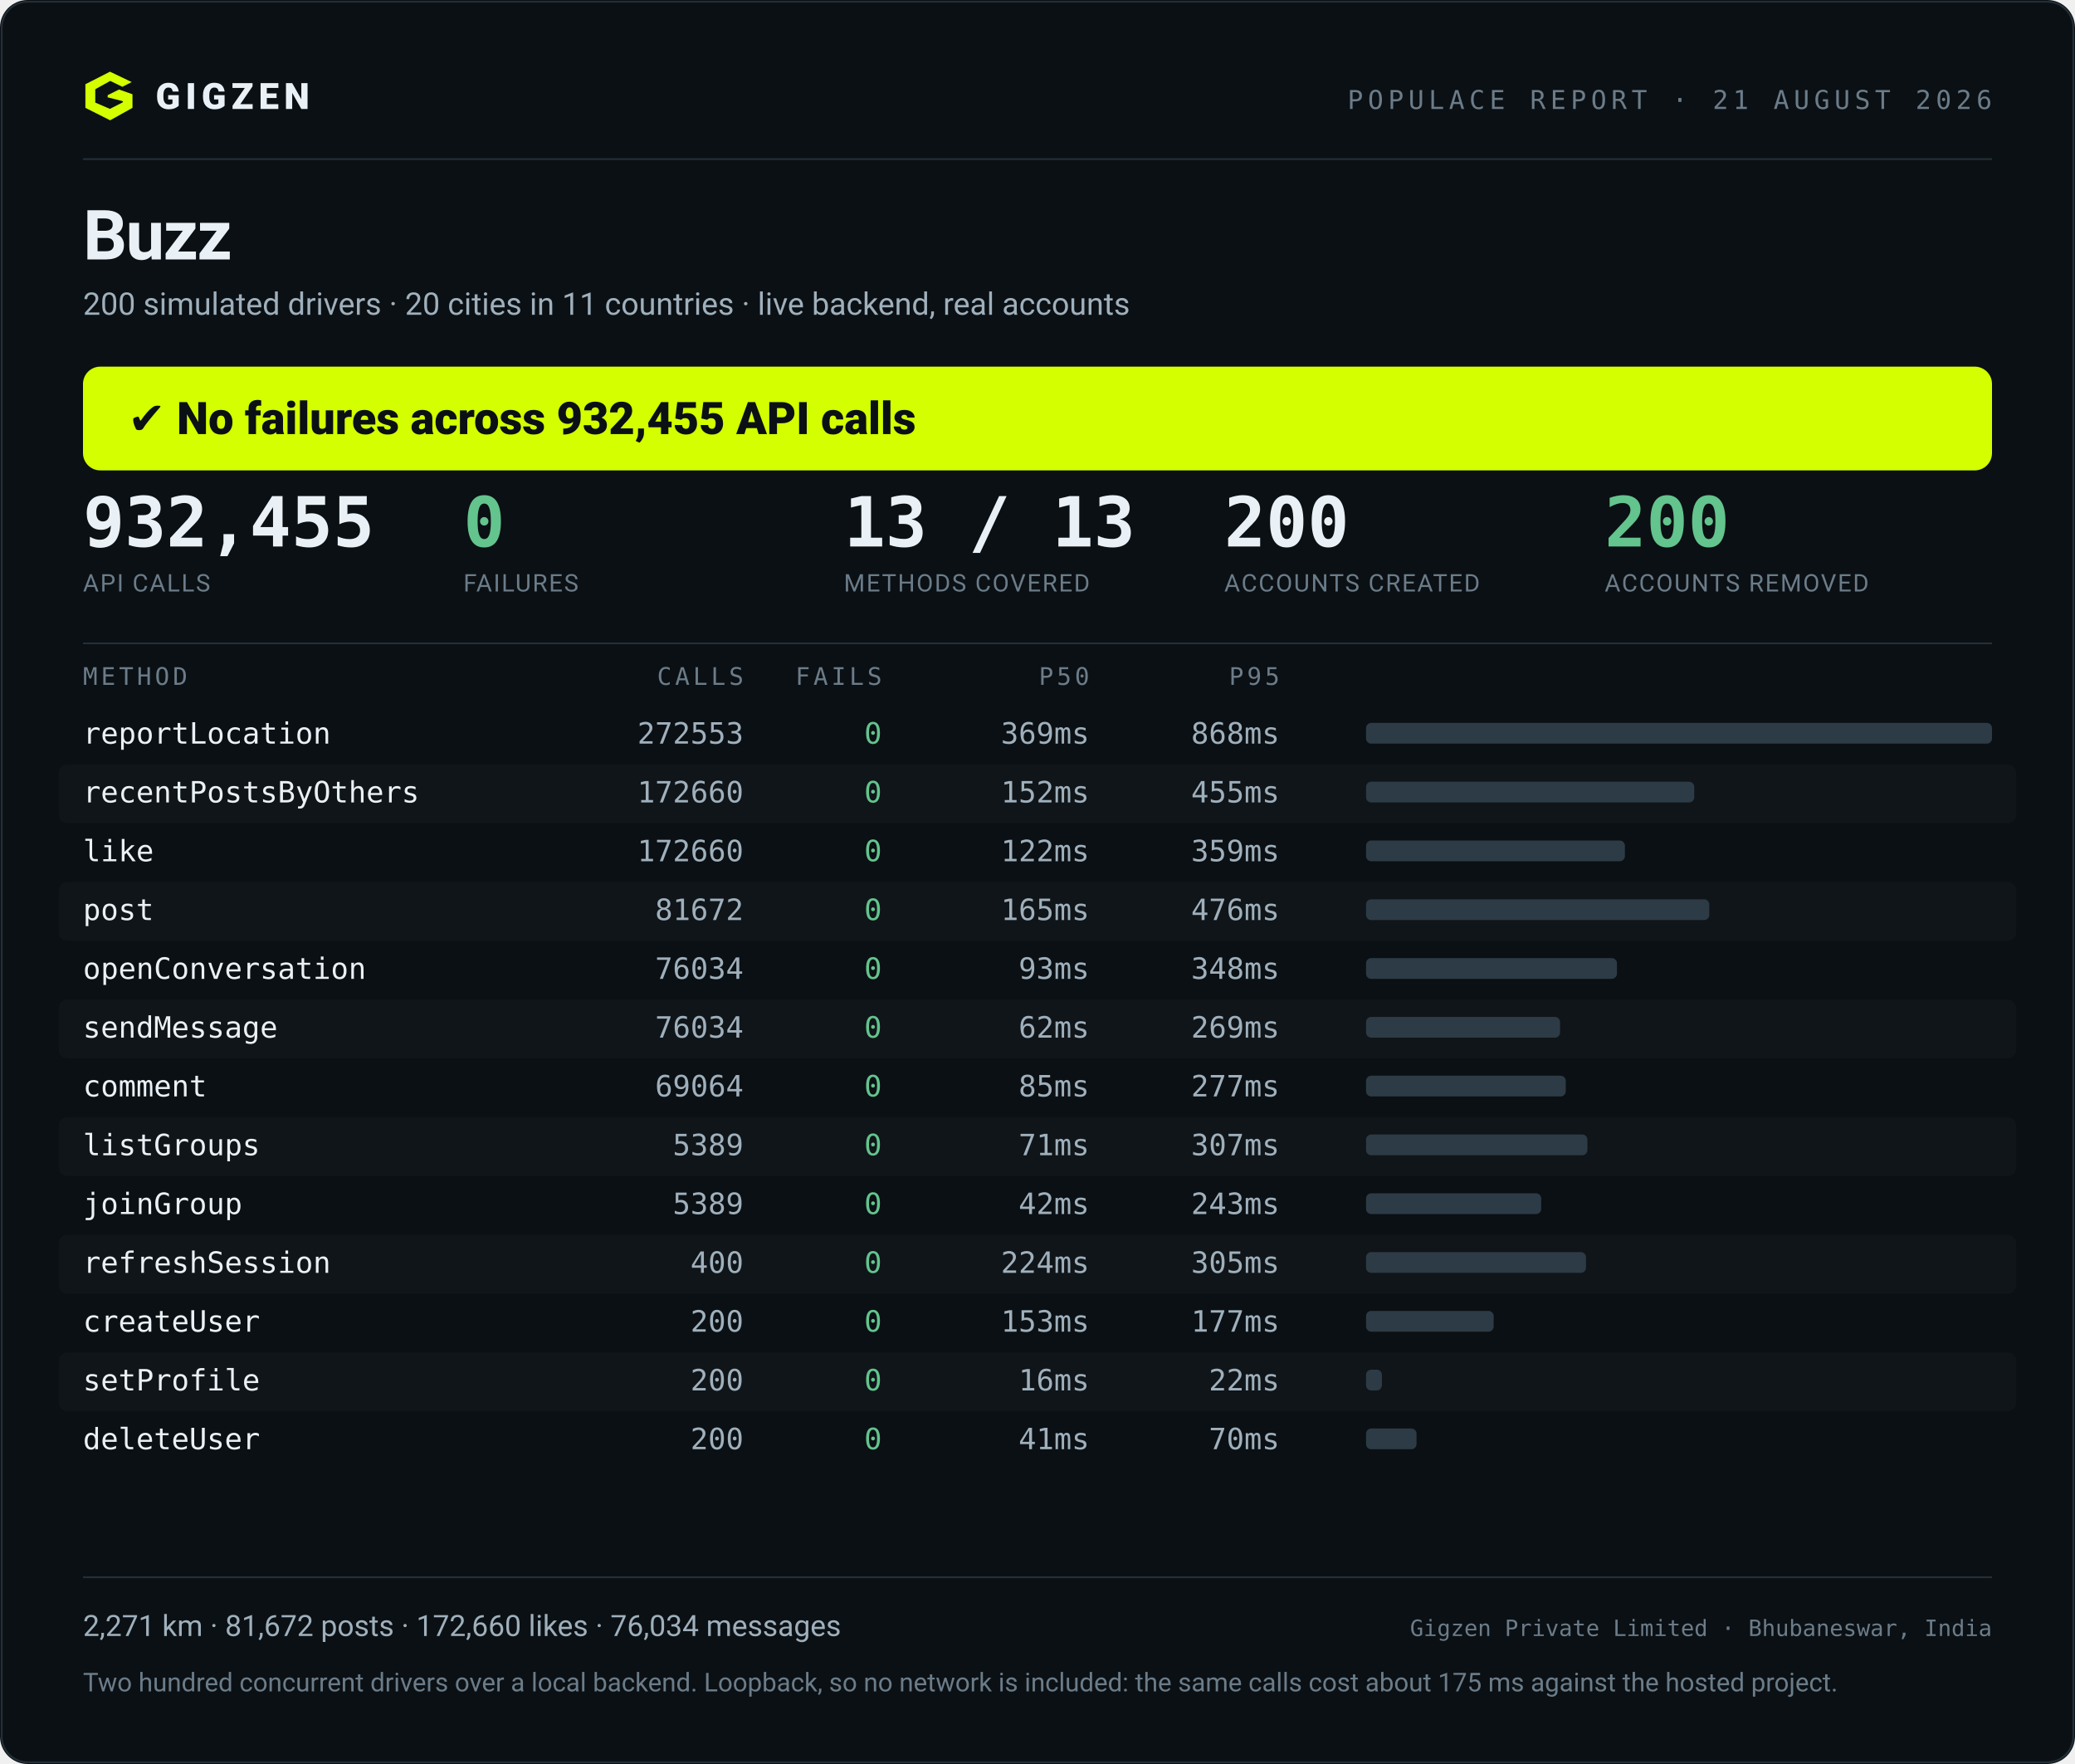
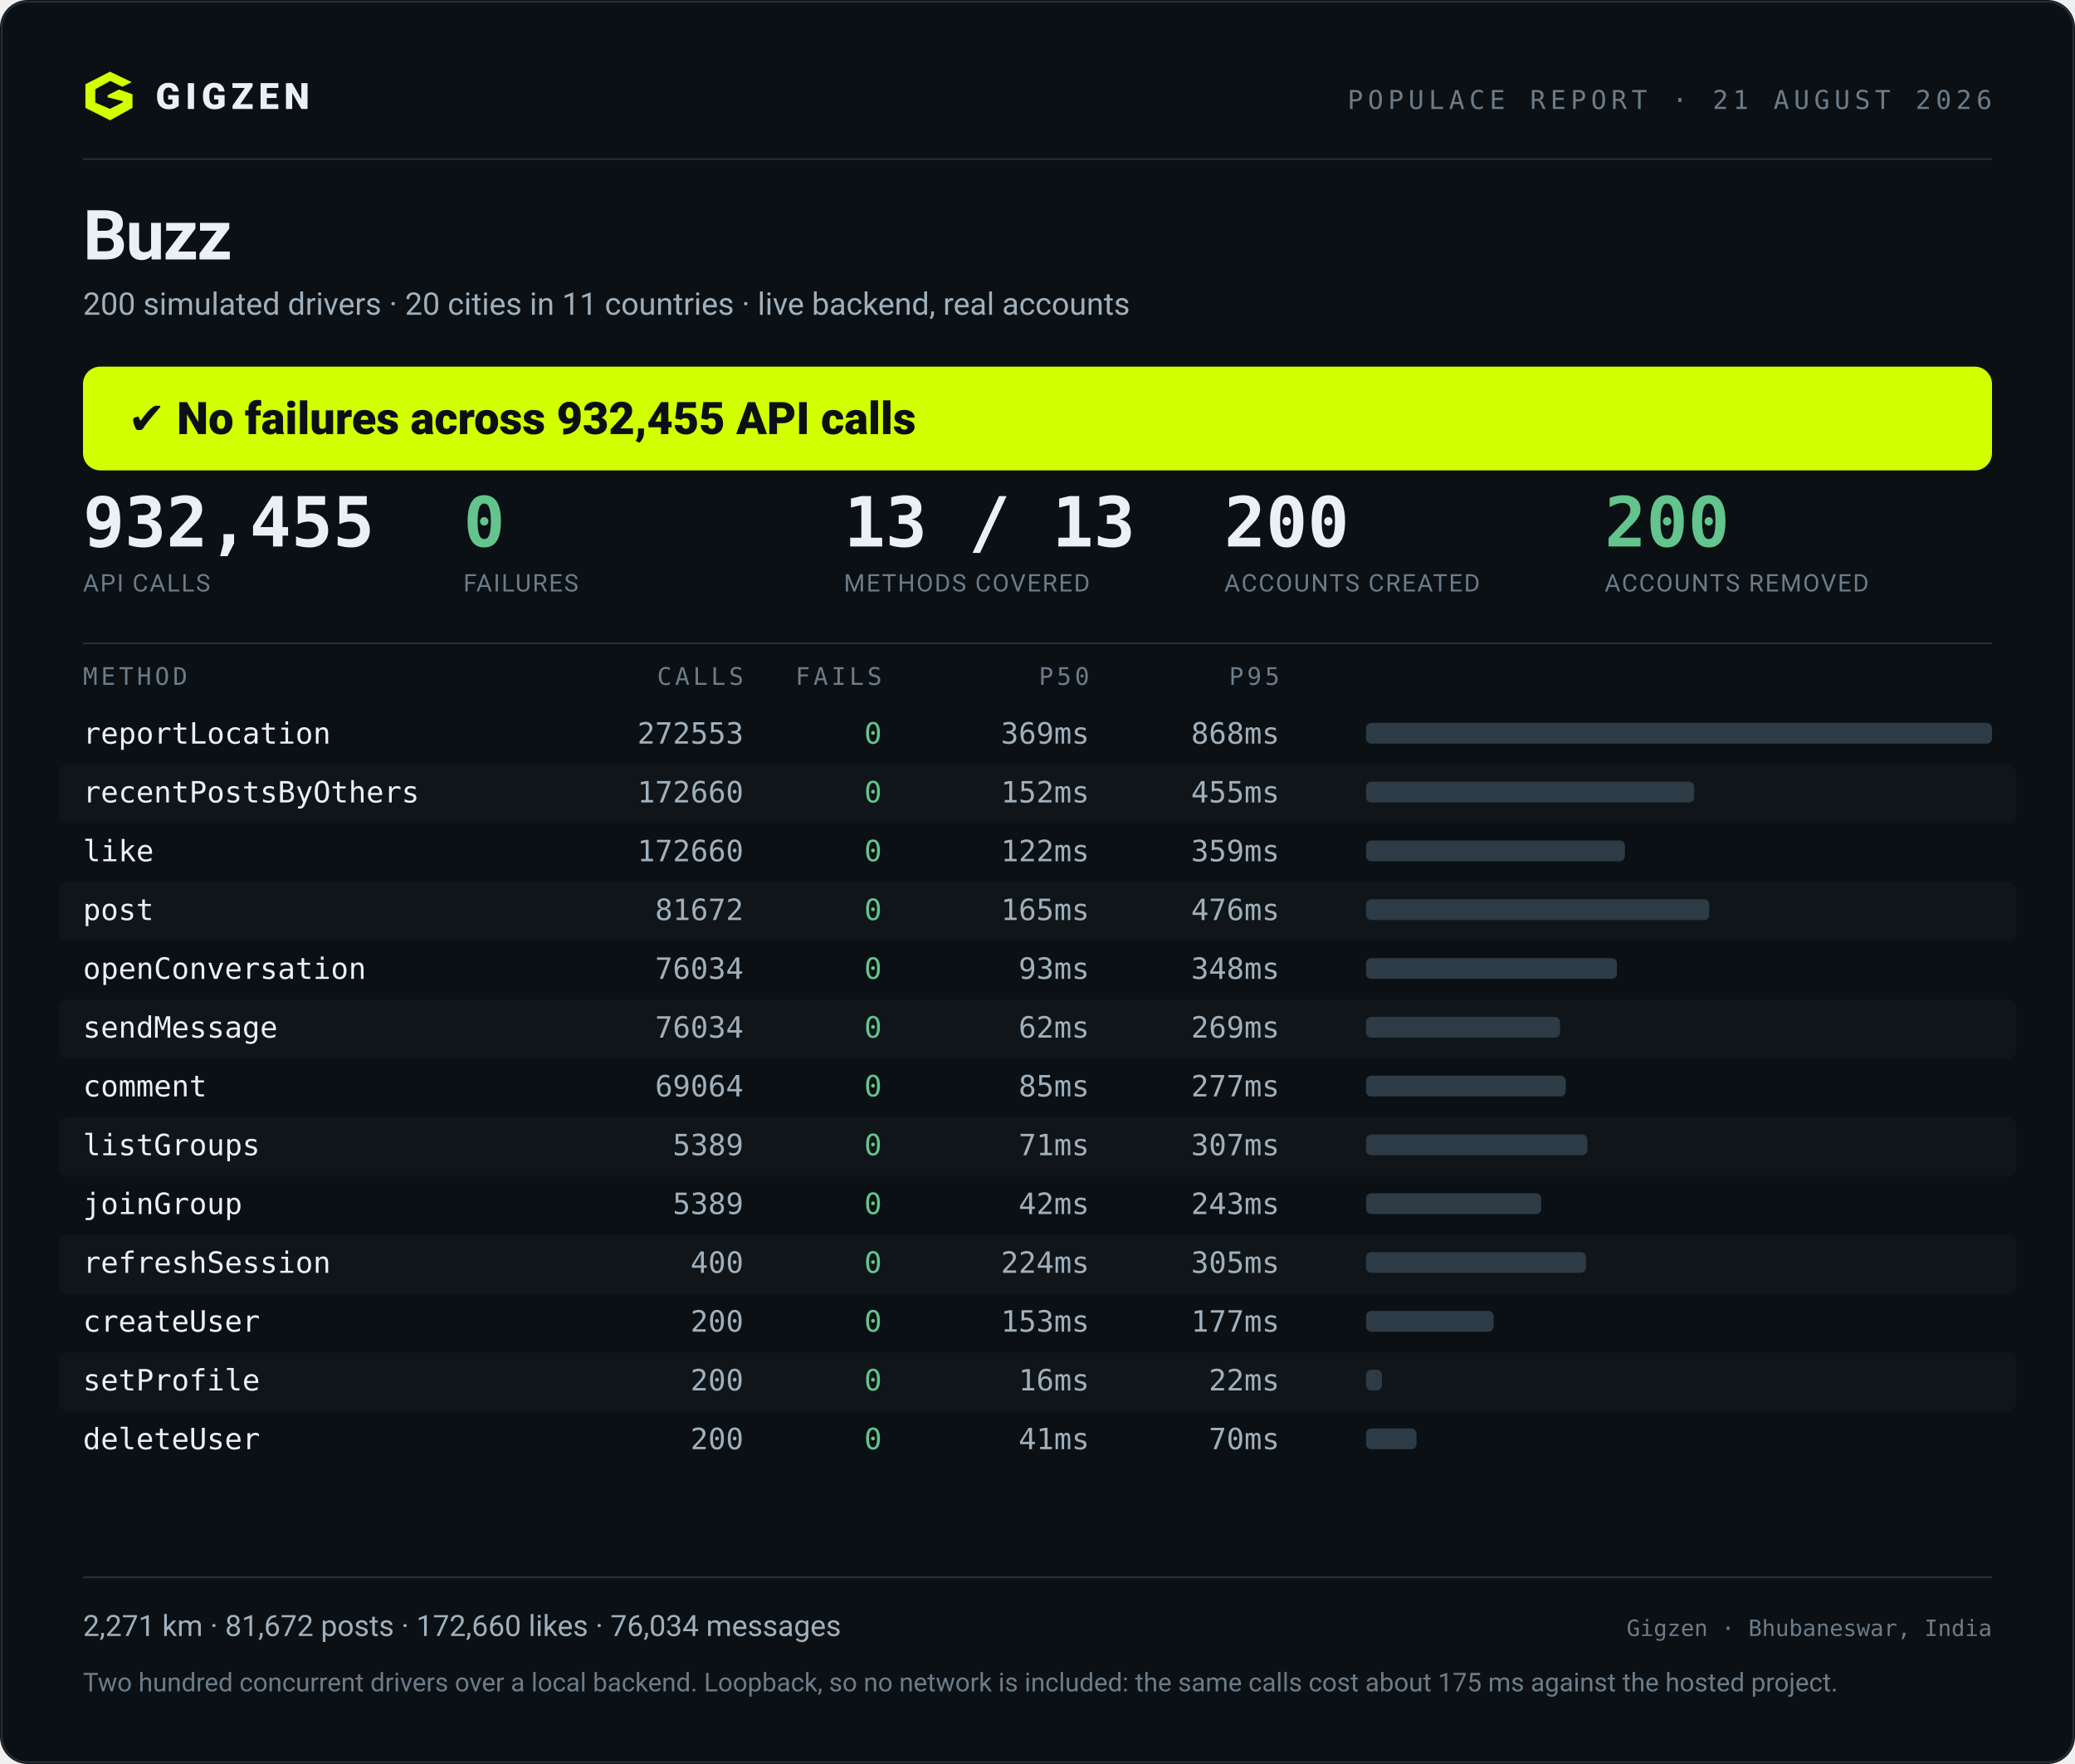
<svg xmlns="http://www.w3.org/2000/svg" viewBox="0 0 1200 1020" width="1200" height="1020" role="img" aria-label="Populace report for Buzz, 21 August 2026: no failures across 932,455 API calls from 200 simulated users across 20 cities in 11 countries.">
  <rect width="1200" height="1020" rx="16" fill="#0B1014" />
  <rect x="1" y="1" width="1198" height="1018" rx="15" fill="none" stroke="#233039" />
  <g transform="translate(48,40.5) scale(0.46875)" fill="#D3FF00">
    <path d="M33.19 2 L60.1 14.82 L48.54 20.68 L33.66 13.4 L16.25 23.06 L15.14 23.85 L15.14 40.15 L33.19 47.91 L49.02 39.84 L49.34 38.73 L48.54 38.25 L30.34 33.66 L30.5 30.97 L44.43 24.01 L61.05 29.86 L61.05 46.64 L33.5 62 L2.95 46.64 L2.95 17.51 L33.03 2.16 Z" />
  </g>
  <text x="90" y="63" fill="#EAF1F6" font-family="-apple-system,BlinkMacSystemFont,'Segoe UI',Roboto,'Helvetica Neue',Arial,sans-serif" font-size="21" font-weight="800" letter-spacing="0.14em">GIGZEN</text>
  <text x="1152" y="63" fill="#6B7C89" font-family="ui-monospace,'SF Mono',SFMono-Regular,'Cascadia Mono',Menlo,Consolas,monospace" font-size="15" letter-spacing="0.18em" text-anchor="end">POPULACE REPORT · 21 AUGUST 2026</text>
  <line x1="48" y1="92" x2="1152" y2="92" stroke="#233039" />
  <text x="48" y="150" fill="#EAF1F6" font-family="-apple-system,BlinkMacSystemFont,'Segoe UI',Roboto,'Helvetica Neue',Arial,sans-serif" font-size="40" font-weight="700" letter-spacing="-0.02em">Buzz</text>
  <text x="48" y="182" fill="#9FB0BC" font-family="-apple-system,BlinkMacSystemFont,'Segoe UI',Roboto,'Helvetica Neue',Arial,sans-serif" font-size="18">200 simulated drivers · 20 cities in 11 countries · live backend, real accounts</text>
  <rect x="48" y="212" width="1104" height="60" rx="10" fill="#D3FF00" />
  <text x="74" y="251" fill="#0B1014" font-family="-apple-system,BlinkMacSystemFont,'Segoe UI',Roboto,'Helvetica Neue',Arial,sans-serif" font-size="26" font-weight="800">✔  No failures across 932,455 API calls</text>
  <text x="48" y="316" fill="#EAF1F6" font-family="ui-monospace,'SF Mono',SFMono-Regular,'Cascadia Mono',Menlo,Consolas,monospace" font-size="40" font-weight="700">932,455</text>
  <text x="48" y="342" fill="#6B7C89" font-family="-apple-system,BlinkMacSystemFont,'Segoe UI',Roboto,'Helvetica Neue',Arial,sans-serif" font-size="14" letter-spacing="0.06em">API CALLS</text>
  <text x="268" y="316" fill="#63C48D" font-family="ui-monospace,'SF Mono',SFMono-Regular,'Cascadia Mono',Menlo,Consolas,monospace" font-size="40" font-weight="700">0</text>
  <text x="268" y="342" fill="#6B7C89" font-family="-apple-system,BlinkMacSystemFont,'Segoe UI',Roboto,'Helvetica Neue',Arial,sans-serif" font-size="14" letter-spacing="0.06em">FAILURES</text>
  <text x="488" y="316" fill="#EAF1F6" font-family="ui-monospace,'SF Mono',SFMono-Regular,'Cascadia Mono',Menlo,Consolas,monospace" font-size="40" font-weight="700">13 / 13</text>
  <text x="488" y="342" fill="#6B7C89" font-family="-apple-system,BlinkMacSystemFont,'Segoe UI',Roboto,'Helvetica Neue',Arial,sans-serif" font-size="14" letter-spacing="0.06em">METHODS COVERED</text>
  <text x="708" y="316" fill="#EAF1F6" font-family="ui-monospace,'SF Mono',SFMono-Regular,'Cascadia Mono',Menlo,Consolas,monospace" font-size="40" font-weight="700">200</text>
  <text x="708" y="342" fill="#6B7C89" font-family="-apple-system,BlinkMacSystemFont,'Segoe UI',Roboto,'Helvetica Neue',Arial,sans-serif" font-size="14" letter-spacing="0.06em">ACCOUNTS CREATED</text>
  <text x="928" y="316" fill="#63C48D" font-family="ui-monospace,'SF Mono',SFMono-Regular,'Cascadia Mono',Menlo,Consolas,monospace" font-size="40" font-weight="700">200</text>
  <text x="928" y="342" fill="#6B7C89" font-family="-apple-system,BlinkMacSystemFont,'Segoe UI',Roboto,'Helvetica Neue',Arial,sans-serif" font-size="14" letter-spacing="0.06em">ACCOUNTS REMOVED</text>
  <line x1="48" y1="372" x2="1152" y2="372" stroke="#233039" />
  <text x="48" y="396" fill="#6B7C89" font-family="ui-monospace,'SF Mono',SFMono-Regular,'Cascadia Mono',Menlo,Consolas,monospace" font-size="14" letter-spacing="0.14em">METHOD</text>
  <text x="430" y="396" fill="#6B7C89" font-family="ui-monospace,'SF Mono',SFMono-Regular,'Cascadia Mono',Menlo,Consolas,monospace" font-size="14" letter-spacing="0.14em" text-anchor="end">CALLS</text>
  <text x="510" y="396" fill="#6B7C89" font-family="ui-monospace,'SF Mono',SFMono-Regular,'Cascadia Mono',Menlo,Consolas,monospace" font-size="14" letter-spacing="0.14em" text-anchor="end">FAILS</text>
  <text x="630" y="396" fill="#6B7C89" font-family="ui-monospace,'SF Mono',SFMono-Regular,'Cascadia Mono',Menlo,Consolas,monospace" font-size="14" letter-spacing="0.14em" text-anchor="end">P50</text>
  <text x="740" y="396" fill="#6B7C89" font-family="ui-monospace,'SF Mono',SFMono-Regular,'Cascadia Mono',Menlo,Consolas,monospace" font-size="14" letter-spacing="0.14em" text-anchor="end">P95</text>
  <g>
    <text x="48" y="430" fill="#EAF1F6" font-family="ui-monospace,'SF Mono',SFMono-Regular,'Cascadia Mono',Menlo,Consolas,monospace" font-size="17">reportLocation</text>
    <text x="430" y="430" fill="#9FB0BC" font-family="ui-monospace,'SF Mono',SFMono-Regular,'Cascadia Mono',Menlo,Consolas,monospace" font-size="17" text-anchor="end">272553</text>
    <text x="510" y="430" fill="#63C48D" font-family="ui-monospace,'SF Mono',SFMono-Regular,'Cascadia Mono',Menlo,Consolas,monospace" font-size="17" text-anchor="end">0</text>
    <text x="630" y="430" fill="#9FB0BC" font-family="ui-monospace,'SF Mono',SFMono-Regular,'Cascadia Mono',Menlo,Consolas,monospace" font-size="17" text-anchor="end">369ms</text>
    <text x="740" y="430" fill="#9FB0BC" font-family="ui-monospace,'SF Mono',SFMono-Regular,'Cascadia Mono',Menlo,Consolas,monospace" font-size="17" text-anchor="end">868ms</text>
    <rect x="790" y="418" width="362.0" height="12" rx="3" fill="#2C3B45" />
  </g>
  <g>
    <rect x="34" y="442" width="1132" height="34" rx="5" fill="#FFFFFF" opacity="0.022" />
    <text x="48" y="464" fill="#EAF1F6" font-family="ui-monospace,'SF Mono',SFMono-Regular,'Cascadia Mono',Menlo,Consolas,monospace" font-size="17">recentPostsByOthers</text>
    <text x="430" y="464" fill="#9FB0BC" font-family="ui-monospace,'SF Mono',SFMono-Regular,'Cascadia Mono',Menlo,Consolas,monospace" font-size="17" text-anchor="end">172660</text>
    <text x="510" y="464" fill="#63C48D" font-family="ui-monospace,'SF Mono',SFMono-Regular,'Cascadia Mono',Menlo,Consolas,monospace" font-size="17" text-anchor="end">0</text>
    <text x="630" y="464" fill="#9FB0BC" font-family="ui-monospace,'SF Mono',SFMono-Regular,'Cascadia Mono',Menlo,Consolas,monospace" font-size="17" text-anchor="end">152ms</text>
    <text x="740" y="464" fill="#9FB0BC" font-family="ui-monospace,'SF Mono',SFMono-Regular,'Cascadia Mono',Menlo,Consolas,monospace" font-size="17" text-anchor="end">455ms</text>
    <rect x="790" y="452" width="189.8" height="12" rx="3" fill="#2C3B45" />
  </g>
  <g>
    <text x="48" y="498" fill="#EAF1F6" font-family="ui-monospace,'SF Mono',SFMono-Regular,'Cascadia Mono',Menlo,Consolas,monospace" font-size="17">like</text>
    <text x="430" y="498" fill="#9FB0BC" font-family="ui-monospace,'SF Mono',SFMono-Regular,'Cascadia Mono',Menlo,Consolas,monospace" font-size="17" text-anchor="end">172660</text>
    <text x="510" y="498" fill="#63C48D" font-family="ui-monospace,'SF Mono',SFMono-Regular,'Cascadia Mono',Menlo,Consolas,monospace" font-size="17" text-anchor="end">0</text>
    <text x="630" y="498" fill="#9FB0BC" font-family="ui-monospace,'SF Mono',SFMono-Regular,'Cascadia Mono',Menlo,Consolas,monospace" font-size="17" text-anchor="end">122ms</text>
    <text x="740" y="498" fill="#9FB0BC" font-family="ui-monospace,'SF Mono',SFMono-Regular,'Cascadia Mono',Menlo,Consolas,monospace" font-size="17" text-anchor="end">359ms</text>
    <rect x="790" y="486" width="149.7" height="12" rx="3" fill="#2C3B45" />
  </g>
  <g>
    <rect x="34" y="510" width="1132" height="34" rx="5" fill="#FFFFFF" opacity="0.022" />
    <text x="48" y="532" fill="#EAF1F6" font-family="ui-monospace,'SF Mono',SFMono-Regular,'Cascadia Mono',Menlo,Consolas,monospace" font-size="17">post</text>
    <text x="430" y="532" fill="#9FB0BC" font-family="ui-monospace,'SF Mono',SFMono-Regular,'Cascadia Mono',Menlo,Consolas,monospace" font-size="17" text-anchor="end">81672</text>
    <text x="510" y="532" fill="#63C48D" font-family="ui-monospace,'SF Mono',SFMono-Regular,'Cascadia Mono',Menlo,Consolas,monospace" font-size="17" text-anchor="end">0</text>
    <text x="630" y="532" fill="#9FB0BC" font-family="ui-monospace,'SF Mono',SFMono-Regular,'Cascadia Mono',Menlo,Consolas,monospace" font-size="17" text-anchor="end">165ms</text>
    <text x="740" y="532" fill="#9FB0BC" font-family="ui-monospace,'SF Mono',SFMono-Regular,'Cascadia Mono',Menlo,Consolas,monospace" font-size="17" text-anchor="end">476ms</text>
    <rect x="790" y="520" width="198.5" height="12" rx="3" fill="#2C3B45" />
  </g>
  <g>
    <text x="48" y="566" fill="#EAF1F6" font-family="ui-monospace,'SF Mono',SFMono-Regular,'Cascadia Mono',Menlo,Consolas,monospace" font-size="17">openConversation</text>
    <text x="430" y="566" fill="#9FB0BC" font-family="ui-monospace,'SF Mono',SFMono-Regular,'Cascadia Mono',Menlo,Consolas,monospace" font-size="17" text-anchor="end">76034</text>
    <text x="510" y="566" fill="#63C48D" font-family="ui-monospace,'SF Mono',SFMono-Regular,'Cascadia Mono',Menlo,Consolas,monospace" font-size="17" text-anchor="end">0</text>
    <text x="630" y="566" fill="#9FB0BC" font-family="ui-monospace,'SF Mono',SFMono-Regular,'Cascadia Mono',Menlo,Consolas,monospace" font-size="17" text-anchor="end">93ms</text>
    <text x="740" y="566" fill="#9FB0BC" font-family="ui-monospace,'SF Mono',SFMono-Regular,'Cascadia Mono',Menlo,Consolas,monospace" font-size="17" text-anchor="end">348ms</text>
    <rect x="790" y="554" width="145.1" height="12" rx="3" fill="#2C3B45" />
  </g>
  <g>
    <rect x="34" y="578" width="1132" height="34" rx="5" fill="#FFFFFF" opacity="0.022" />
    <text x="48" y="600" fill="#EAF1F6" font-family="ui-monospace,'SF Mono',SFMono-Regular,'Cascadia Mono',Menlo,Consolas,monospace" font-size="17">sendMessage</text>
    <text x="430" y="600" fill="#9FB0BC" font-family="ui-monospace,'SF Mono',SFMono-Regular,'Cascadia Mono',Menlo,Consolas,monospace" font-size="17" text-anchor="end">76034</text>
    <text x="510" y="600" fill="#63C48D" font-family="ui-monospace,'SF Mono',SFMono-Regular,'Cascadia Mono',Menlo,Consolas,monospace" font-size="17" text-anchor="end">0</text>
    <text x="630" y="600" fill="#9FB0BC" font-family="ui-monospace,'SF Mono',SFMono-Regular,'Cascadia Mono',Menlo,Consolas,monospace" font-size="17" text-anchor="end">62ms</text>
    <text x="740" y="600" fill="#9FB0BC" font-family="ui-monospace,'SF Mono',SFMono-Regular,'Cascadia Mono',Menlo,Consolas,monospace" font-size="17" text-anchor="end">269ms</text>
    <rect x="790" y="588" width="112.2" height="12" rx="3" fill="#2C3B45" />
  </g>
  <g>
    <text x="48" y="634" fill="#EAF1F6" font-family="ui-monospace,'SF Mono',SFMono-Regular,'Cascadia Mono',Menlo,Consolas,monospace" font-size="17">comment</text>
    <text x="430" y="634" fill="#9FB0BC" font-family="ui-monospace,'SF Mono',SFMono-Regular,'Cascadia Mono',Menlo,Consolas,monospace" font-size="17" text-anchor="end">69064</text>
    <text x="510" y="634" fill="#63C48D" font-family="ui-monospace,'SF Mono',SFMono-Regular,'Cascadia Mono',Menlo,Consolas,monospace" font-size="17" text-anchor="end">0</text>
    <text x="630" y="634" fill="#9FB0BC" font-family="ui-monospace,'SF Mono',SFMono-Regular,'Cascadia Mono',Menlo,Consolas,monospace" font-size="17" text-anchor="end">85ms</text>
    <text x="740" y="634" fill="#9FB0BC" font-family="ui-monospace,'SF Mono',SFMono-Regular,'Cascadia Mono',Menlo,Consolas,monospace" font-size="17" text-anchor="end">277ms</text>
    <rect x="790" y="622" width="115.5" height="12" rx="3" fill="#2C3B45" />
  </g>
  <g>
    <rect x="34" y="646" width="1132" height="34" rx="5" fill="#FFFFFF" opacity="0.022" />
    <text x="48" y="668" fill="#EAF1F6" font-family="ui-monospace,'SF Mono',SFMono-Regular,'Cascadia Mono',Menlo,Consolas,monospace" font-size="17">listGroups</text>
    <text x="430" y="668" fill="#9FB0BC" font-family="ui-monospace,'SF Mono',SFMono-Regular,'Cascadia Mono',Menlo,Consolas,monospace" font-size="17" text-anchor="end">5389</text>
    <text x="510" y="668" fill="#63C48D" font-family="ui-monospace,'SF Mono',SFMono-Regular,'Cascadia Mono',Menlo,Consolas,monospace" font-size="17" text-anchor="end">0</text>
    <text x="630" y="668" fill="#9FB0BC" font-family="ui-monospace,'SF Mono',SFMono-Regular,'Cascadia Mono',Menlo,Consolas,monospace" font-size="17" text-anchor="end">71ms</text>
    <text x="740" y="668" fill="#9FB0BC" font-family="ui-monospace,'SF Mono',SFMono-Regular,'Cascadia Mono',Menlo,Consolas,monospace" font-size="17" text-anchor="end">307ms</text>
    <rect x="790" y="656" width="128.0" height="12" rx="3" fill="#2C3B45" />
  </g>
  <g>
    <text x="48" y="702" fill="#EAF1F6" font-family="ui-monospace,'SF Mono',SFMono-Regular,'Cascadia Mono',Menlo,Consolas,monospace" font-size="17">joinGroup</text>
    <text x="430" y="702" fill="#9FB0BC" font-family="ui-monospace,'SF Mono',SFMono-Regular,'Cascadia Mono',Menlo,Consolas,monospace" font-size="17" text-anchor="end">5389</text>
    <text x="510" y="702" fill="#63C48D" font-family="ui-monospace,'SF Mono',SFMono-Regular,'Cascadia Mono',Menlo,Consolas,monospace" font-size="17" text-anchor="end">0</text>
    <text x="630" y="702" fill="#9FB0BC" font-family="ui-monospace,'SF Mono',SFMono-Regular,'Cascadia Mono',Menlo,Consolas,monospace" font-size="17" text-anchor="end">42ms</text>
    <text x="740" y="702" fill="#9FB0BC" font-family="ui-monospace,'SF Mono',SFMono-Regular,'Cascadia Mono',Menlo,Consolas,monospace" font-size="17" text-anchor="end">243ms</text>
    <rect x="790" y="690" width="101.3" height="12" rx="3" fill="#2C3B45" />
  </g>
  <g>
    <rect x="34" y="714" width="1132" height="34" rx="5" fill="#FFFFFF" opacity="0.022" />
    <text x="48" y="736" fill="#EAF1F6" font-family="ui-monospace,'SF Mono',SFMono-Regular,'Cascadia Mono',Menlo,Consolas,monospace" font-size="17">refreshSession</text>
    <text x="430" y="736" fill="#9FB0BC" font-family="ui-monospace,'SF Mono',SFMono-Regular,'Cascadia Mono',Menlo,Consolas,monospace" font-size="17" text-anchor="end">400</text>
    <text x="510" y="736" fill="#63C48D" font-family="ui-monospace,'SF Mono',SFMono-Regular,'Cascadia Mono',Menlo,Consolas,monospace" font-size="17" text-anchor="end">0</text>
    <text x="630" y="736" fill="#9FB0BC" font-family="ui-monospace,'SF Mono',SFMono-Regular,'Cascadia Mono',Menlo,Consolas,monospace" font-size="17" text-anchor="end">224ms</text>
    <text x="740" y="736" fill="#9FB0BC" font-family="ui-monospace,'SF Mono',SFMono-Regular,'Cascadia Mono',Menlo,Consolas,monospace" font-size="17" text-anchor="end">305ms</text>
    <rect x="790" y="724" width="127.2" height="12" rx="3" fill="#2C3B45" />
  </g>
  <g>
    <text x="48" y="770" fill="#EAF1F6" font-family="ui-monospace,'SF Mono',SFMono-Regular,'Cascadia Mono',Menlo,Consolas,monospace" font-size="17">createUser</text>
    <text x="430" y="770" fill="#9FB0BC" font-family="ui-monospace,'SF Mono',SFMono-Regular,'Cascadia Mono',Menlo,Consolas,monospace" font-size="17" text-anchor="end">200</text>
    <text x="510" y="770" fill="#63C48D" font-family="ui-monospace,'SF Mono',SFMono-Regular,'Cascadia Mono',Menlo,Consolas,monospace" font-size="17" text-anchor="end">0</text>
    <text x="630" y="770" fill="#9FB0BC" font-family="ui-monospace,'SF Mono',SFMono-Regular,'Cascadia Mono',Menlo,Consolas,monospace" font-size="17" text-anchor="end">153ms</text>
    <text x="740" y="770" fill="#9FB0BC" font-family="ui-monospace,'SF Mono',SFMono-Regular,'Cascadia Mono',Menlo,Consolas,monospace" font-size="17" text-anchor="end">177ms</text>
    <rect x="790" y="758" width="73.8" height="12" rx="3" fill="#2C3B45" />
  </g>
  <g>
    <rect x="34" y="782" width="1132" height="34" rx="5" fill="#FFFFFF" opacity="0.022" />
    <text x="48" y="804" fill="#EAF1F6" font-family="ui-monospace,'SF Mono',SFMono-Regular,'Cascadia Mono',Menlo,Consolas,monospace" font-size="17">setProfile</text>
    <text x="430" y="804" fill="#9FB0BC" font-family="ui-monospace,'SF Mono',SFMono-Regular,'Cascadia Mono',Menlo,Consolas,monospace" font-size="17" text-anchor="end">200</text>
    <text x="510" y="804" fill="#63C48D" font-family="ui-monospace,'SF Mono',SFMono-Regular,'Cascadia Mono',Menlo,Consolas,monospace" font-size="17" text-anchor="end">0</text>
    <text x="630" y="804" fill="#9FB0BC" font-family="ui-monospace,'SF Mono',SFMono-Regular,'Cascadia Mono',Menlo,Consolas,monospace" font-size="17" text-anchor="end">16ms</text>
    <text x="740" y="804" fill="#9FB0BC" font-family="ui-monospace,'SF Mono',SFMono-Regular,'Cascadia Mono',Menlo,Consolas,monospace" font-size="17" text-anchor="end">22ms</text>
    <rect x="790" y="792" width="9.2" height="12" rx="3" fill="#2C3B45" />
  </g>
  <g>
    <text x="48" y="838" fill="#EAF1F6" font-family="ui-monospace,'SF Mono',SFMono-Regular,'Cascadia Mono',Menlo,Consolas,monospace" font-size="17">deleteUser</text>
    <text x="430" y="838" fill="#9FB0BC" font-family="ui-monospace,'SF Mono',SFMono-Regular,'Cascadia Mono',Menlo,Consolas,monospace" font-size="17" text-anchor="end">200</text>
    <text x="510" y="838" fill="#63C48D" font-family="ui-monospace,'SF Mono',SFMono-Regular,'Cascadia Mono',Menlo,Consolas,monospace" font-size="17" text-anchor="end">0</text>
    <text x="630" y="838" fill="#9FB0BC" font-family="ui-monospace,'SF Mono',SFMono-Regular,'Cascadia Mono',Menlo,Consolas,monospace" font-size="17" text-anchor="end">41ms</text>
    <text x="740" y="838" fill="#9FB0BC" font-family="ui-monospace,'SF Mono',SFMono-Regular,'Cascadia Mono',Menlo,Consolas,monospace" font-size="17" text-anchor="end">70ms</text>
    <rect x="790" y="826" width="29.2" height="12" rx="3" fill="#2C3B45" />
  </g>
  <line x1="48" y1="912" x2="1152" y2="912" stroke="#233039" />
  <text x="48" y="946" fill="#9FB0BC" font-family="-apple-system,BlinkMacSystemFont,'Segoe UI',Roboto,'Helvetica Neue',Arial,sans-serif" font-size="17">2,271 km · 81,672 posts · 172,660 likes · 76,034 messages</text>
-   <text x="1152" y="946" fill="#6B7C89" font-family="ui-monospace,'SF Mono',SFMono-Regular,'Cascadia Mono',Menlo,Consolas,monospace" font-size="13" text-anchor="end">Gigzen Private Limited · Bhubaneswar, India</text>
+   <text x="1152" y="946" fill="#6B7C89" font-family="ui-monospace,'SF Mono',SFMono-Regular,'Cascadia Mono',Menlo,Consolas,monospace" font-size="13" text-anchor="end">Gigzen · Bhubaneswar, India</text>
  <text x="48" y="978" fill="#6B7C89" font-family="-apple-system,BlinkMacSystemFont,'Segoe UI',Roboto,'Helvetica Neue',Arial,sans-serif" font-size="15">Two hundred concurrent drivers over a local backend. Loopback, so no network is included: the same calls cost about 175 ms against the hosted project.</text>
</svg>
